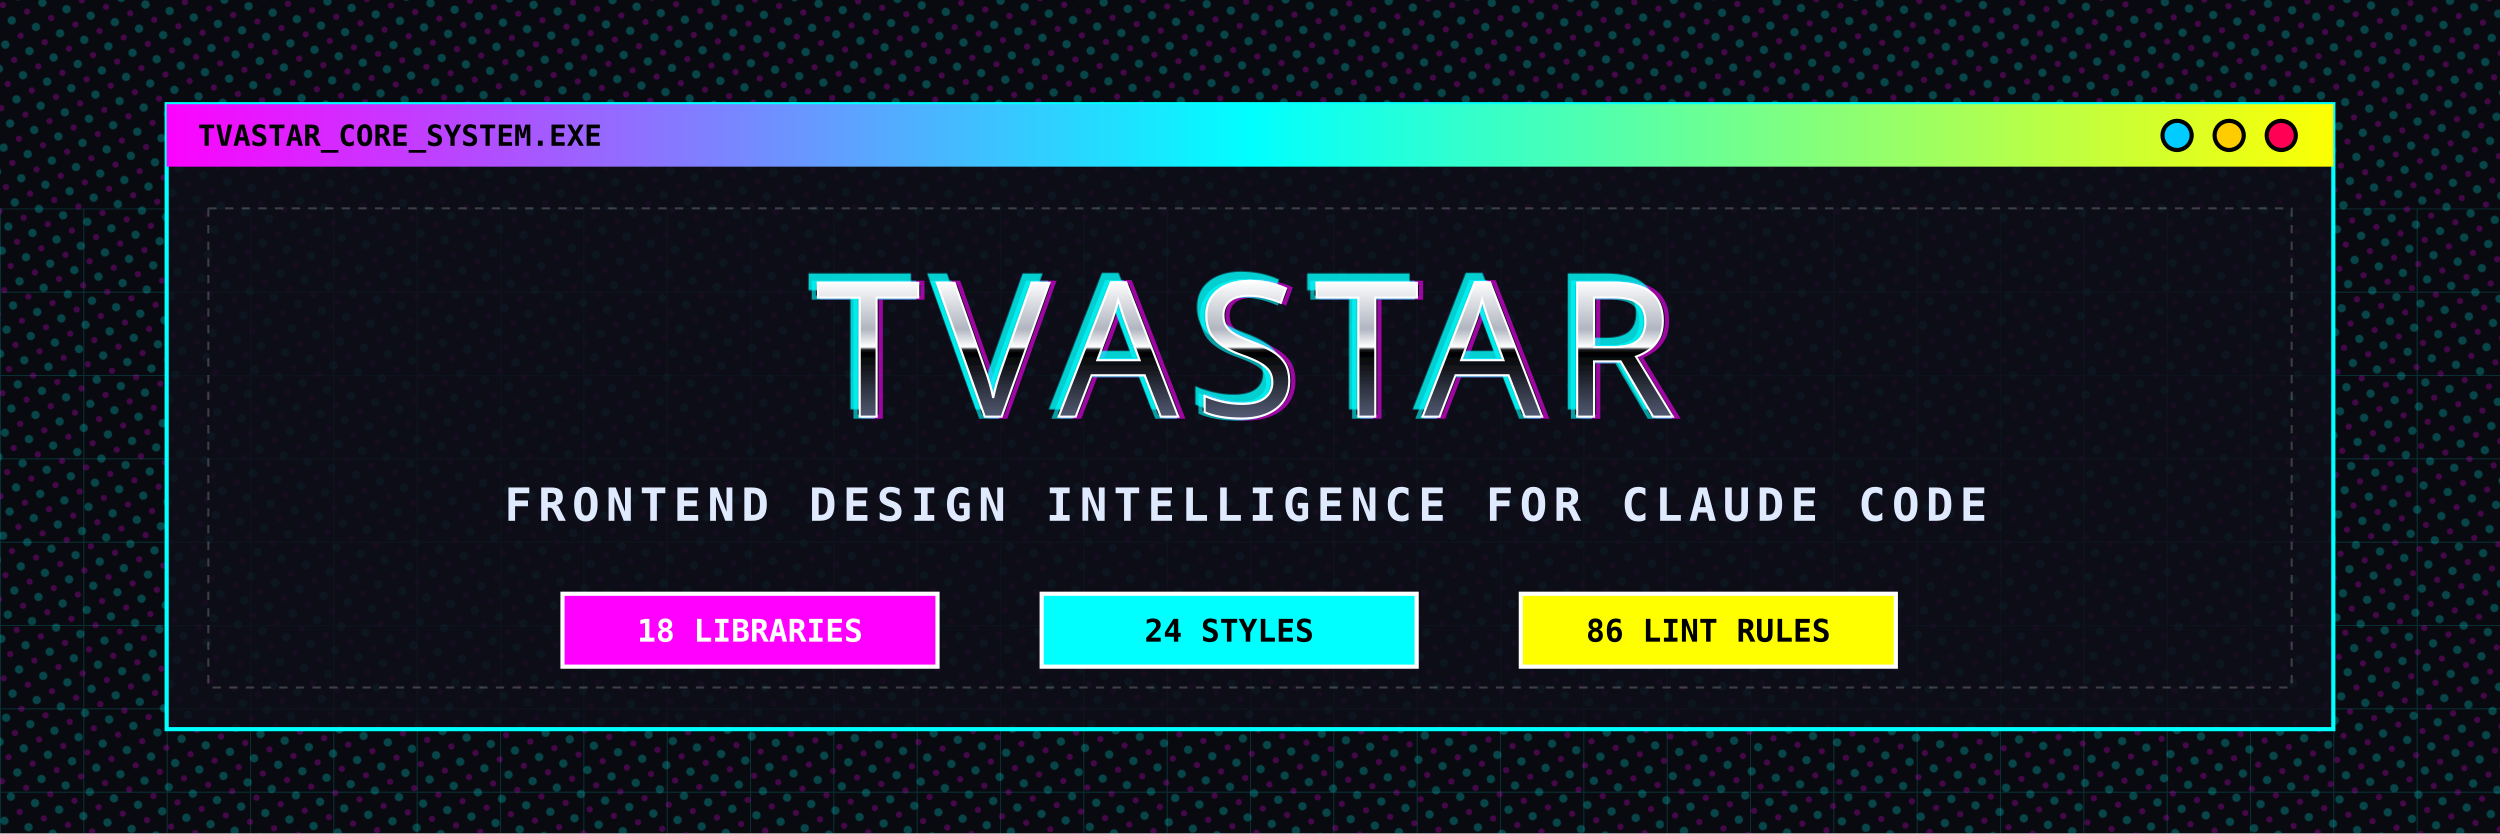
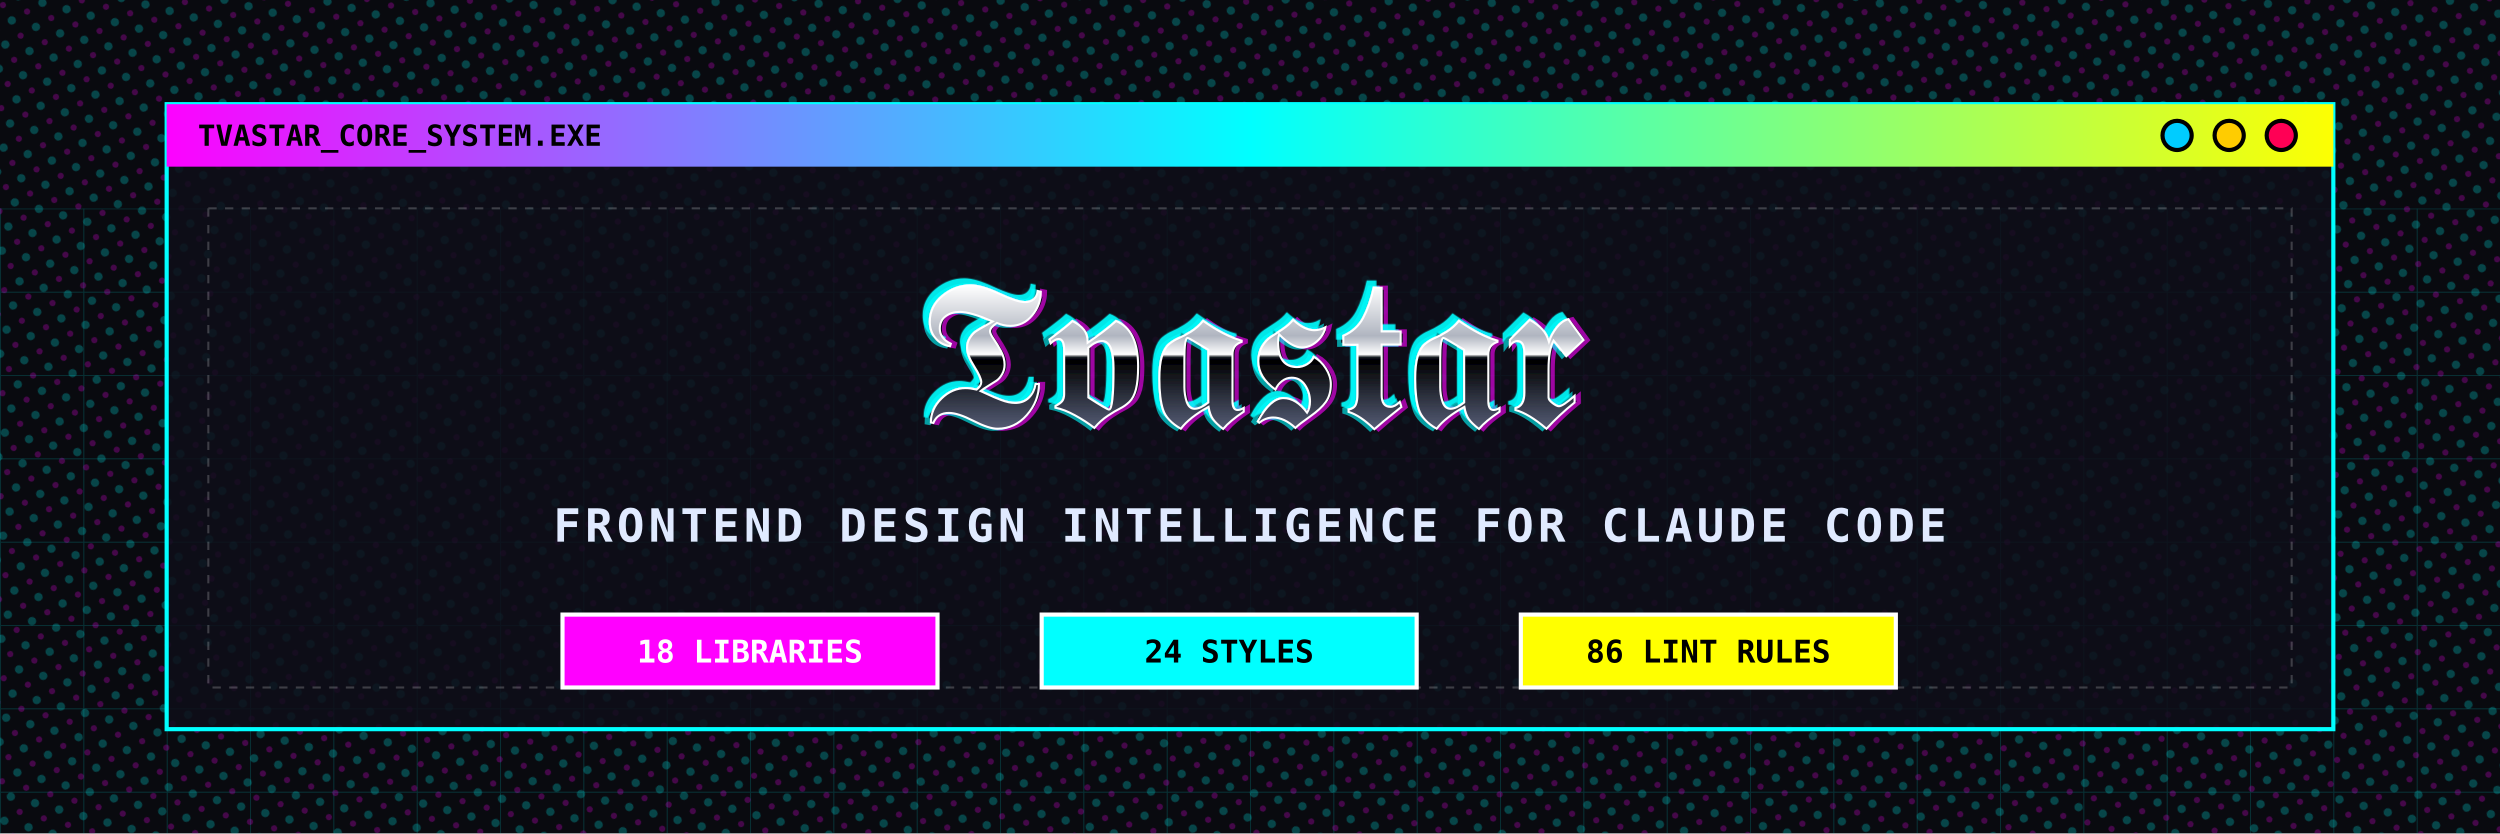
<svg xmlns="http://www.w3.org/2000/svg" viewBox="0 0 1200 400" width="100%" height="100%">
  <defs>
    <linearGradient id="chrome" x1="0%" y1="0%" x2="0%" y2="100%">
      <stop offset="0%" stop-color="#ffffff" />
      <stop offset="35%" stop-color="#b0b5c0" />
      <stop offset="48%" stop-color="#ffffff" />
      <stop offset="50%" stop-color="#1a1c23" />
      <stop offset="52%" stop-color="#000000" />
      <stop offset="100%" stop-color="#555d76" />
    </linearGradient>
    <linearGradient id="iridescent" x1="0%" y1="0%" x2="100%" y2="0%">
      <stop offset="0%" stop-color="#ff00ff" />
      <stop offset="50%" stop-color="#00ffff" />
      <stop offset="100%" stop-color="#ffff00" />
    </linearGradient>
    <pattern id="halftone" width="12" height="12" patternUnits="userSpaceOnUse" patternTransform="rotate(15)">
      <circle cx="2" cy="2" r="1.5" fill="rgba(255, 0, 255, 0.4)" />
      <circle cx="8" cy="8" r="2" fill="rgba(0, 255, 255, 0.4)" />
    </pattern>
    <pattern id="grid" width="40" height="40" patternUnits="userSpaceOnUse">
      <path d="M 40 0 L 0 0 0 40" fill="none" stroke="rgba(0, 255, 255, 0.15)" stroke-width="1" />
    </pattern>
    <filter id="glitch-shadow">
-       <feDropShadow dx="4" dy="4" stdDeviation="0" flood-color="#ff00ff" flood-opacity="0.8" />
-       <feDropShadow dx="-4" dy="-4" stdDeviation="0" flood-color="#00ffff" flood-opacity="0.8" />
+       <feDropShadow dx="3" dy="3" stdDeviation="0" flood-color="#ff00ff" flood-opacity="0.9" />
+       <feDropShadow dx="-3" dy="-3" stdDeviation="0" flood-color="#00ffff" flood-opacity="0.9" />
    </filter>
  </defs>
  <rect width="1200" height="400" fill="#090a0f" />
  <g transform="translate(0, 100)">
    <rect width="1200" height="300" fill="url(#grid)" />
  </g>
  <rect width="1200" height="400" fill="url(#halftone)" opacity="0.6" />
  <g transform="translate(80, 50)">
    <rect width="1040" height="300" fill="rgba(15, 15, 25, 0.85)" stroke="#00ffff" stroke-width="2" />
    <rect width="1040" height="30" fill="url(#iridescent)" />
    <text x="15" y="20" font-family="monospace" font-size="14" fill="#000000" font-weight="bold">TVASTAR_CORE_SYSTEM.EXE</text>
    <circle cx="1015" cy="15" r="7" fill="#ff0055" stroke="#000" stroke-width="2" />
    <circle cx="990" cy="15" r="7" fill="#ffcc00" stroke="#000" stroke-width="2" />
    <circle cx="965" cy="15" r="7" fill="#00ccff" stroke="#000" stroke-width="2" />
    <rect x="20" y="50" width="1000" height="230" fill="none" stroke="rgba(255, 255, 255, 0.2)" stroke-width="1" stroke-dasharray="4 4" />
-     <text x="520" y="150" font-family="Impact, sans-serif" font-size="90" fill="none" stroke="#ff00ff" stroke-width="2" text-anchor="middle" letter-spacing="8" opacity="0.6">TVASTAR</text>
-     <text x="516" y="150" font-family="Impact, sans-serif" font-size="90" fill="none" stroke="#00ffff" stroke-width="2" text-anchor="middle" letter-spacing="8" opacity="0.6">TVASTAR</text>
-     <text x="518" y="150" font-family="Impact, sans-serif" font-size="90" fill="url(#chrome)" stroke="#ffffff" stroke-width="1" text-anchor="middle" letter-spacing="8" filter="url(#glitch-shadow)">TVASTAR</text>
-     <text x="518" y="200" font-family="monospace" font-size="22" fill="#e0eaff" text-anchor="middle" letter-spacing="3" font-weight="bold">FRONTEND DESIGN INTELLIGENCE FOR CLAUDE CODE</text>
-     <g transform="translate(190, 235)">
+     <text x="522" y="155" font-family="serif" font-size="100" fill="none" stroke="#ff00ff" stroke-width="2" text-anchor="middle" opacity="0.6">𝕿𝖛𝖆𝖘𝖙𝖆𝖗</text>
+     <text x="518" y="155" font-family="serif" font-size="100" fill="none" stroke="#00ffff" stroke-width="2" text-anchor="middle" opacity="0.6">𝕿𝖛𝖆𝖘𝖙𝖆𝖗</text>
+     <text x="520" y="155" font-family="serif" font-size="100" fill="url(#chrome)" stroke="#ffffff" stroke-width="1" text-anchor="middle" filter="url(#glitch-shadow)">𝕿𝖛𝖆𝖘𝖙𝖆𝖗</text>
+     <text x="520" y="210" font-family="monospace" font-size="22" fill="#e0eaff" text-anchor="middle" letter-spacing="2" font-weight="bold">FRONTEND DESIGN INTELLIGENCE FOR CLAUDE CODE</text>
+     <g transform="translate(190, 245)">
      <rect x="0" y="0" width="180" height="35" fill="#ff00ff" stroke="#ffffff" stroke-width="2" />
      <text x="90" y="23" font-family="monospace" font-size="15" fill="#ffffff" text-anchor="middle" font-weight="bold">18 LIBRARIES</text>
      <rect x="230" y="0" width="180" height="35" fill="#00ffff" stroke="#ffffff" stroke-width="2" />
      <text x="320" y="23" font-family="monospace" font-size="15" fill="#000000" text-anchor="middle" font-weight="bold">24 STYLES</text>
      <rect x="460" y="0" width="180" height="35" fill="#ffff00" stroke="#ffffff" stroke-width="2" />
      <text x="550" y="23" font-family="monospace" font-size="15" fill="#000000" text-anchor="middle" font-weight="bold">86 LINT RULES</text>
    </g>
  </g>
</svg>
